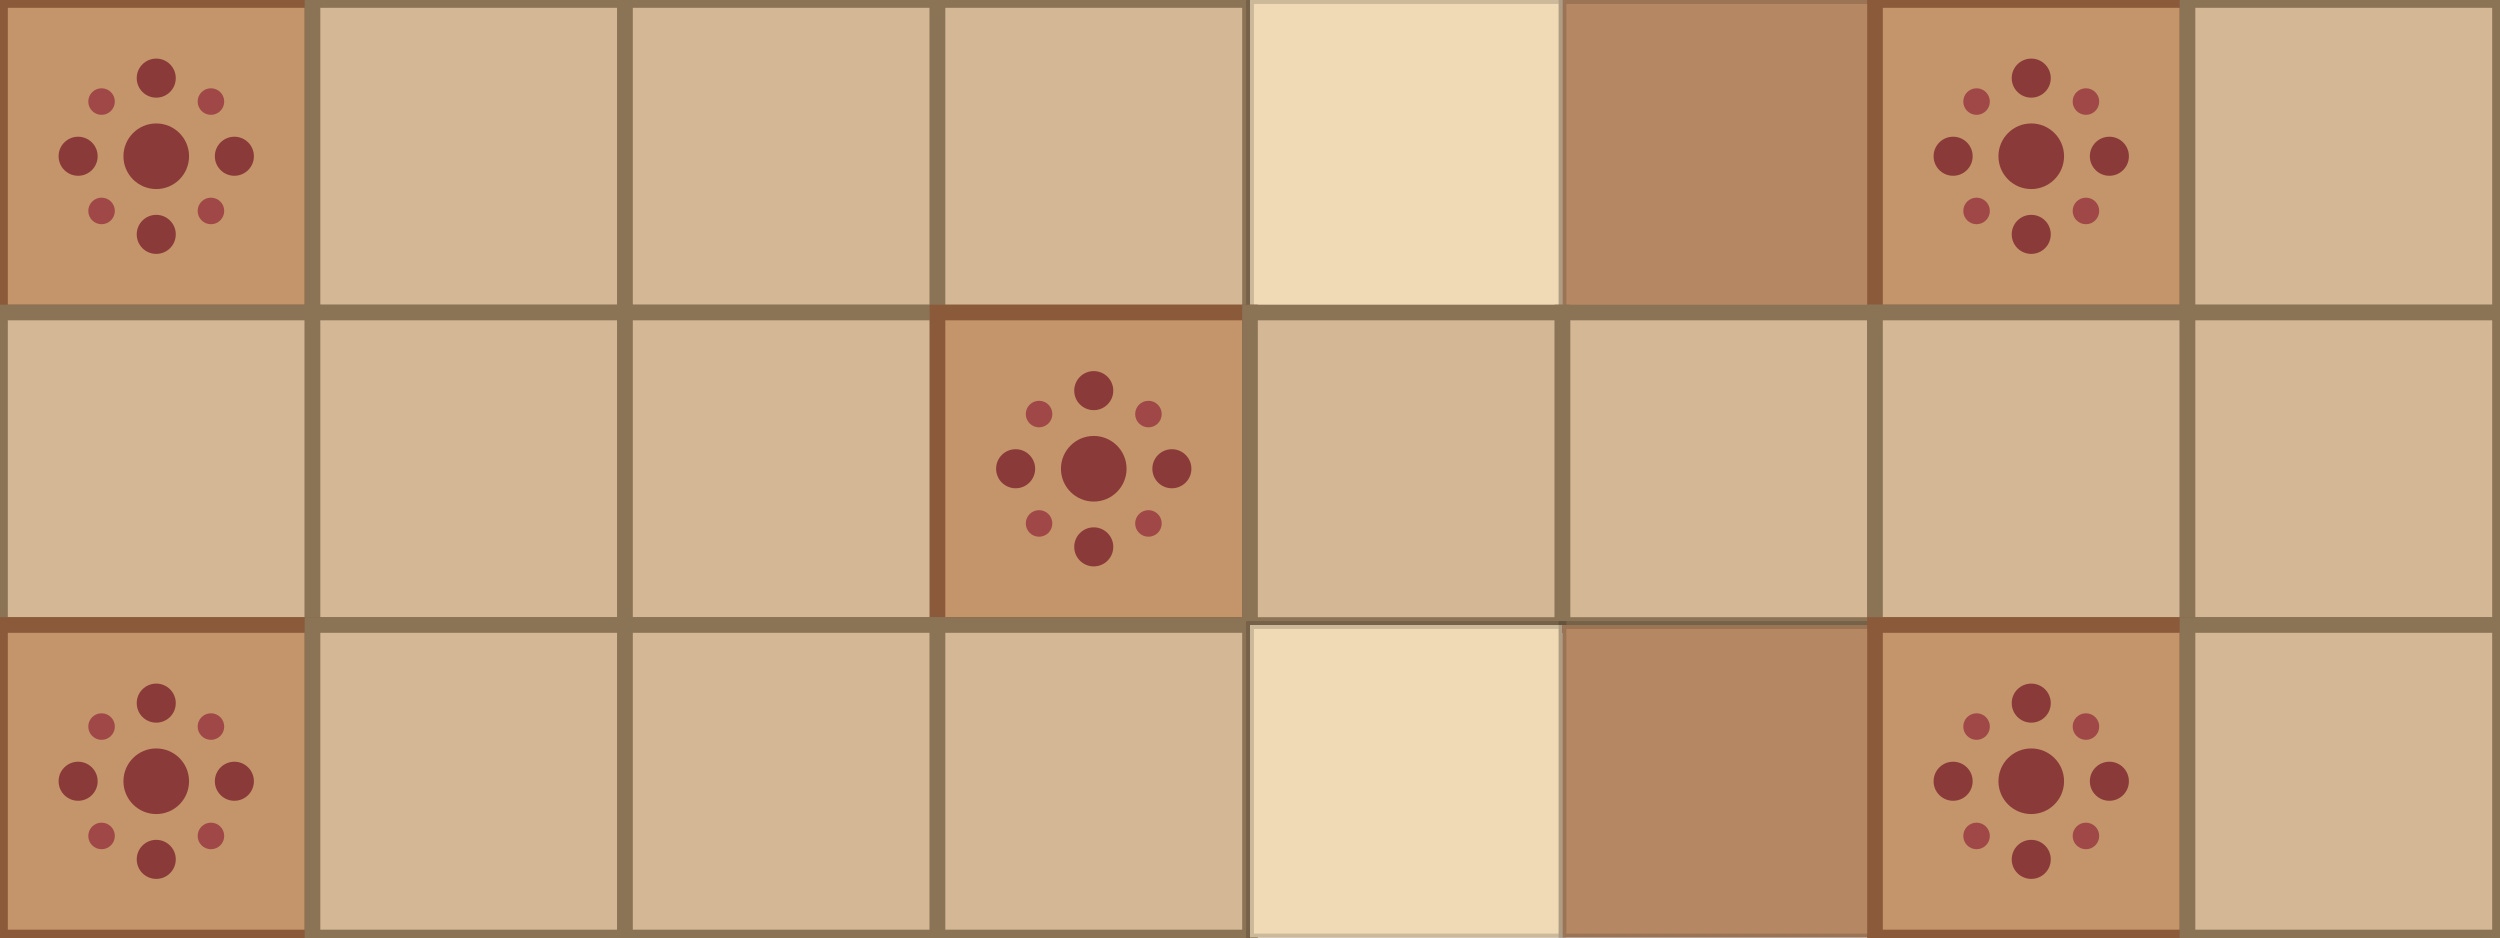
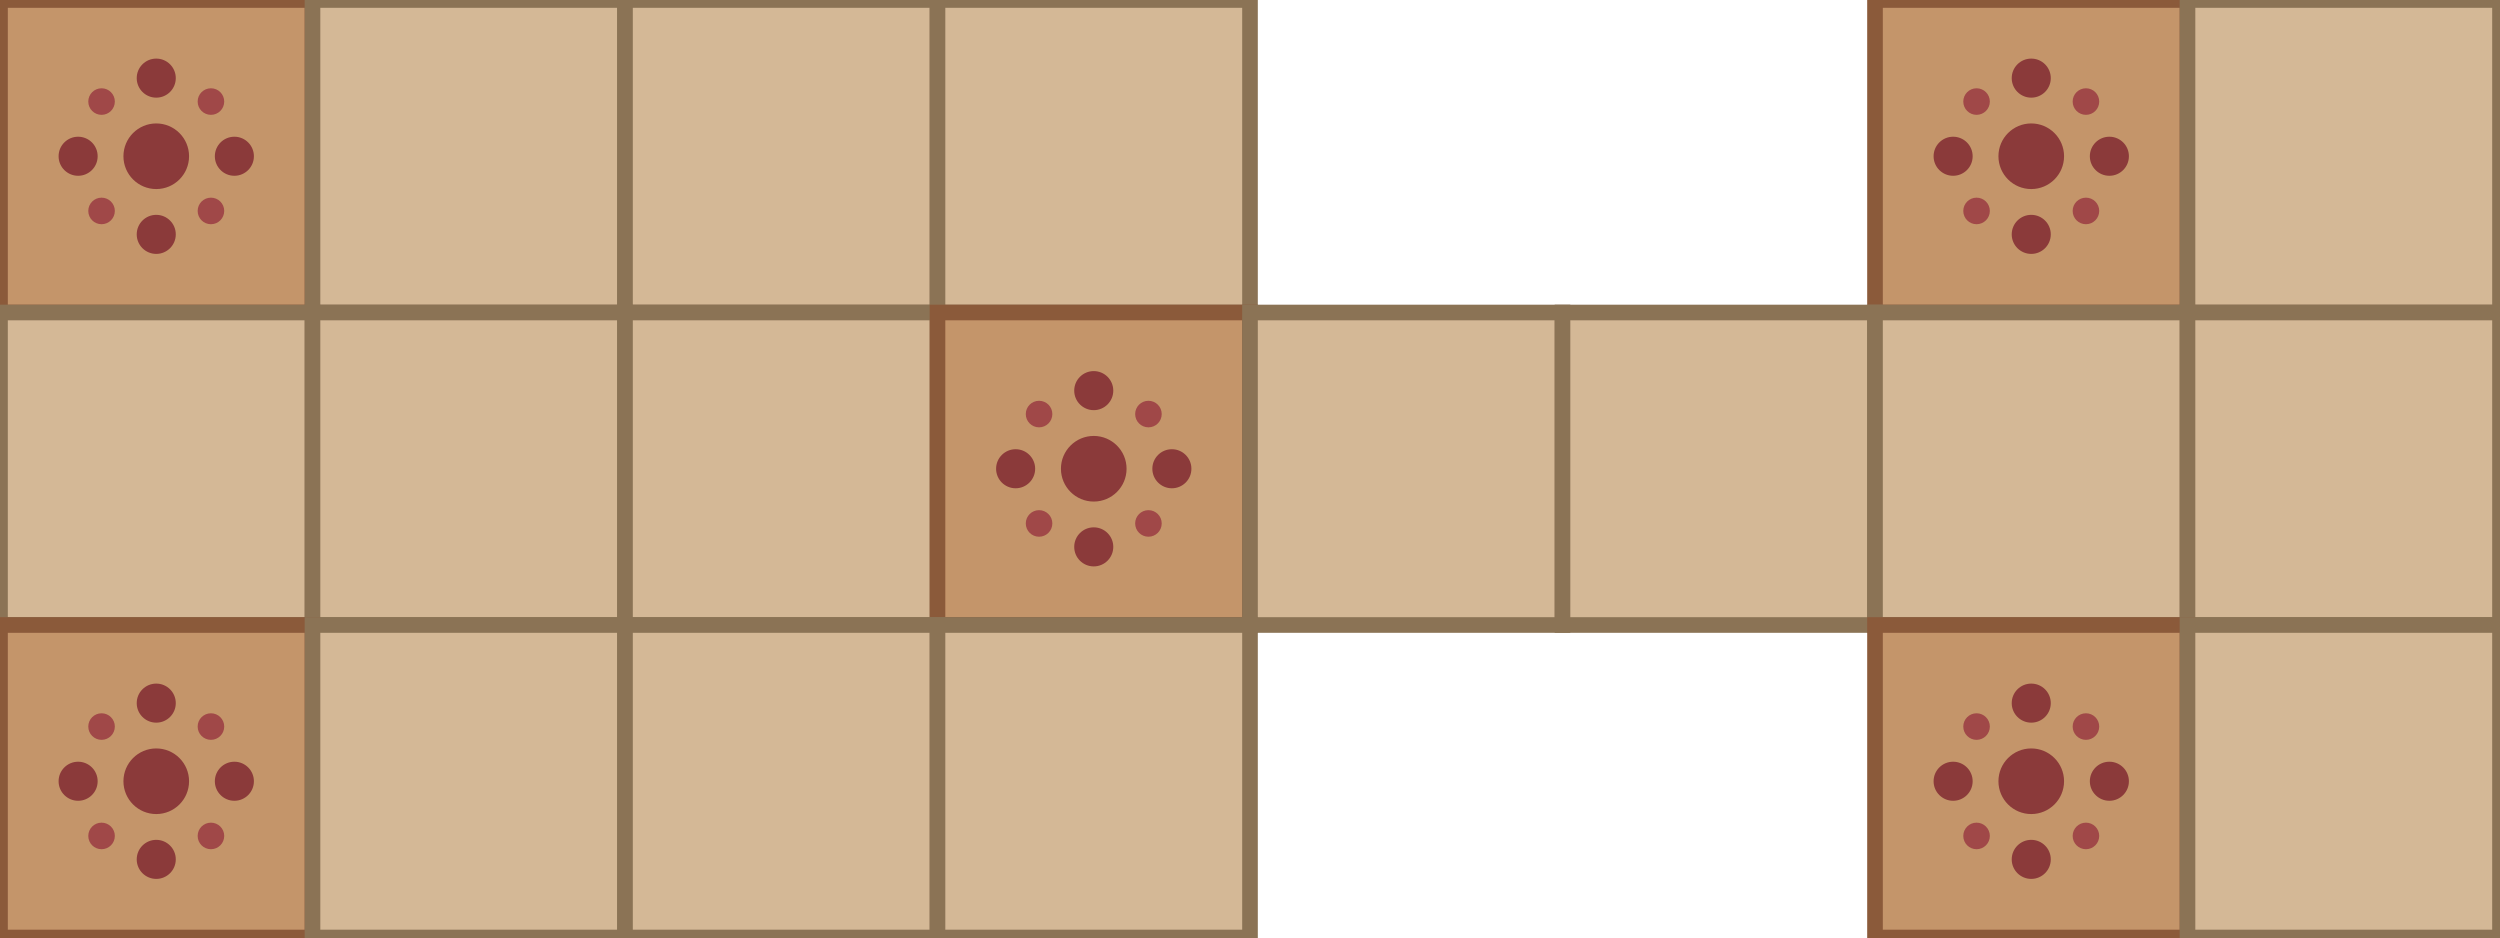
<svg xmlns="http://www.w3.org/2000/svg" viewBox="0 0 320 120" width="320" height="120">
  <rect x="0" y="0" width="320" height="120" fill="transparent" />
  <rect x="0" y="0" width="40" height="40" fill="#c4956a" stroke="#8b5a3a" stroke-width="2" data-sq="a3" data-type="rosette" class="board-cell" />
  <circle cx="20" cy="20" r="4.2" fill="#8b3a3a" />
  <circle cx="20" cy="10" r="2.5" fill="#8b3a3a" />
  <circle cx="20" cy="30" r="2.5" fill="#8b3a3a" />
  <circle cx="10" cy="20" r="2.5" fill="#8b3a3a" />
  <circle cx="30" cy="20" r="2.5" fill="#8b3a3a" />
  <circle cx="13" cy="13" r="1.7" fill="#a04848" />
  <circle cx="27" cy="13" r="1.7" fill="#a04848" />
  <circle cx="13" cy="27" r="1.7" fill="#a04848" />
  <circle cx="27" cy="27" r="1.7" fill="#a04848" />
  <rect x="40" y="0" width="40" height="40" fill="#d4b896" stroke="#8b7355" stroke-width="2" data-sq="b3" data-type="floor" class="board-cell" />
  <rect x="80" y="0" width="40" height="40" fill="#d4b896" stroke="#8b7355" stroke-width="2" data-sq="c3" data-type="floor" class="board-cell" />
  <rect x="120" y="0" width="40" height="40" fill="#d4b896" stroke="#8b7355" stroke-width="2" data-sq="d3" data-type="floor" class="board-cell" />
-   <rect x="160" y="0" width="40" height="40" fill="#f0d9b5" stroke="rgba(0,0,0,0.15)" stroke-width="1" data-sq="e3" data-type="true" class="board-cell" />
-   <rect x="200" y="0" width="40" height="40" fill="#b58863" stroke="rgba(0,0,0,0.15)" stroke-width="1" data-sq="f3" data-type="true" class="board-cell" />
  <rect x="240" y="0" width="40" height="40" fill="#c4956a" stroke="#8b5a3a" stroke-width="2" data-sq="g3" data-type="rosette" class="board-cell" />
  <circle cx="260" cy="20" r="4.2" fill="#8b3a3a" />
  <circle cx="260" cy="10" r="2.5" fill="#8b3a3a" />
  <circle cx="260" cy="30" r="2.5" fill="#8b3a3a" />
  <circle cx="250" cy="20" r="2.5" fill="#8b3a3a" />
  <circle cx="270" cy="20" r="2.5" fill="#8b3a3a" />
  <circle cx="253" cy="13" r="1.7" fill="#a04848" />
  <circle cx="267" cy="13" r="1.7" fill="#a04848" />
  <circle cx="253" cy="27" r="1.7" fill="#a04848" />
  <circle cx="267" cy="27" r="1.7" fill="#a04848" />
  <rect x="280" y="0" width="40" height="40" fill="#d4b896" stroke="#8b7355" stroke-width="2" data-sq="h3" data-type="floor" class="board-cell" />
  <rect x="0" y="40" width="40" height="40" fill="#d4b896" stroke="#8b7355" stroke-width="2" data-sq="a2" data-type="floor" class="board-cell" />
  <rect x="40" y="40" width="40" height="40" fill="#d4b896" stroke="#8b7355" stroke-width="2" data-sq="b2" data-type="floor" class="board-cell" />
  <rect x="80" y="40" width="40" height="40" fill="#d4b896" stroke="#8b7355" stroke-width="2" data-sq="c2" data-type="floor" class="board-cell" />
  <rect x="120" y="40" width="40" height="40" fill="#c4956a" stroke="#8b5a3a" stroke-width="2" data-sq="d2" data-type="rosette" class="board-cell" />
  <circle cx="140" cy="60" r="4.2" fill="#8b3a3a" />
  <circle cx="140" cy="50" r="2.5" fill="#8b3a3a" />
  <circle cx="140" cy="70" r="2.5" fill="#8b3a3a" />
  <circle cx="130" cy="60" r="2.5" fill="#8b3a3a" />
  <circle cx="150" cy="60" r="2.5" fill="#8b3a3a" />
  <circle cx="133" cy="53" r="1.7" fill="#a04848" />
  <circle cx="147" cy="53" r="1.7" fill="#a04848" />
  <circle cx="133" cy="67" r="1.7" fill="#a04848" />
  <circle cx="147" cy="67" r="1.7" fill="#a04848" />
  <rect x="160" y="40" width="40" height="40" fill="#d4b896" stroke="#8b7355" stroke-width="2" data-sq="e2" data-type="floor" class="board-cell" />
  <rect x="200" y="40" width="40" height="40" fill="#d4b896" stroke="#8b7355" stroke-width="2" data-sq="f2" data-type="floor" class="board-cell" />
  <rect x="240" y="40" width="40" height="40" fill="#d4b896" stroke="#8b7355" stroke-width="2" data-sq="g2" data-type="floor" class="board-cell" />
  <rect x="280" y="40" width="40" height="40" fill="#d4b896" stroke="#8b7355" stroke-width="2" data-sq="h2" data-type="floor" class="board-cell" />
  <rect x="0" y="80" width="40" height="40" fill="#c4956a" stroke="#8b5a3a" stroke-width="2" data-sq="a1" data-type="rosette" class="board-cell" />
  <circle cx="20" cy="100" r="4.2" fill="#8b3a3a" />
  <circle cx="20" cy="90" r="2.5" fill="#8b3a3a" />
  <circle cx="20" cy="110" r="2.5" fill="#8b3a3a" />
  <circle cx="10" cy="100" r="2.5" fill="#8b3a3a" />
  <circle cx="30" cy="100" r="2.5" fill="#8b3a3a" />
  <circle cx="13" cy="93" r="1.7" fill="#a04848" />
  <circle cx="27" cy="93" r="1.7" fill="#a04848" />
  <circle cx="13" cy="107" r="1.7" fill="#a04848" />
  <circle cx="27" cy="107" r="1.7" fill="#a04848" />
  <rect x="40" y="80" width="40" height="40" fill="#d4b896" stroke="#8b7355" stroke-width="2" data-sq="b1" data-type="floor" class="board-cell" />
  <rect x="80" y="80" width="40" height="40" fill="#d4b896" stroke="#8b7355" stroke-width="2" data-sq="c1" data-type="floor" class="board-cell" />
  <rect x="120" y="80" width="40" height="40" fill="#d4b896" stroke="#8b7355" stroke-width="2" data-sq="d1" data-type="floor" class="board-cell" />
-   <rect x="160" y="80" width="40" height="40" fill="#f0d9b5" stroke="rgba(0,0,0,0.15)" stroke-width="1" data-sq="e1" data-type="true" class="board-cell" />
-   <rect x="200" y="80" width="40" height="40" fill="#b58863" stroke="rgba(0,0,0,0.15)" stroke-width="1" data-sq="f1" data-type="true" class="board-cell" />
  <rect x="240" y="80" width="40" height="40" fill="#c4956a" stroke="#8b5a3a" stroke-width="2" data-sq="g1" data-type="rosette" class="board-cell" />
  <circle cx="260" cy="100" r="4.2" fill="#8b3a3a" />
  <circle cx="260" cy="90" r="2.5" fill="#8b3a3a" />
  <circle cx="260" cy="110" r="2.5" fill="#8b3a3a" />
  <circle cx="250" cy="100" r="2.5" fill="#8b3a3a" />
  <circle cx="270" cy="100" r="2.5" fill="#8b3a3a" />
  <circle cx="253" cy="93" r="1.7" fill="#a04848" />
  <circle cx="267" cy="93" r="1.7" fill="#a04848" />
  <circle cx="253" cy="107" r="1.7" fill="#a04848" />
  <circle cx="267" cy="107" r="1.7" fill="#a04848" />
  <rect x="280" y="80" width="40" height="40" fill="#d4b896" stroke="#8b7355" stroke-width="2" data-sq="h1" data-type="floor" class="board-cell" />
</svg>
